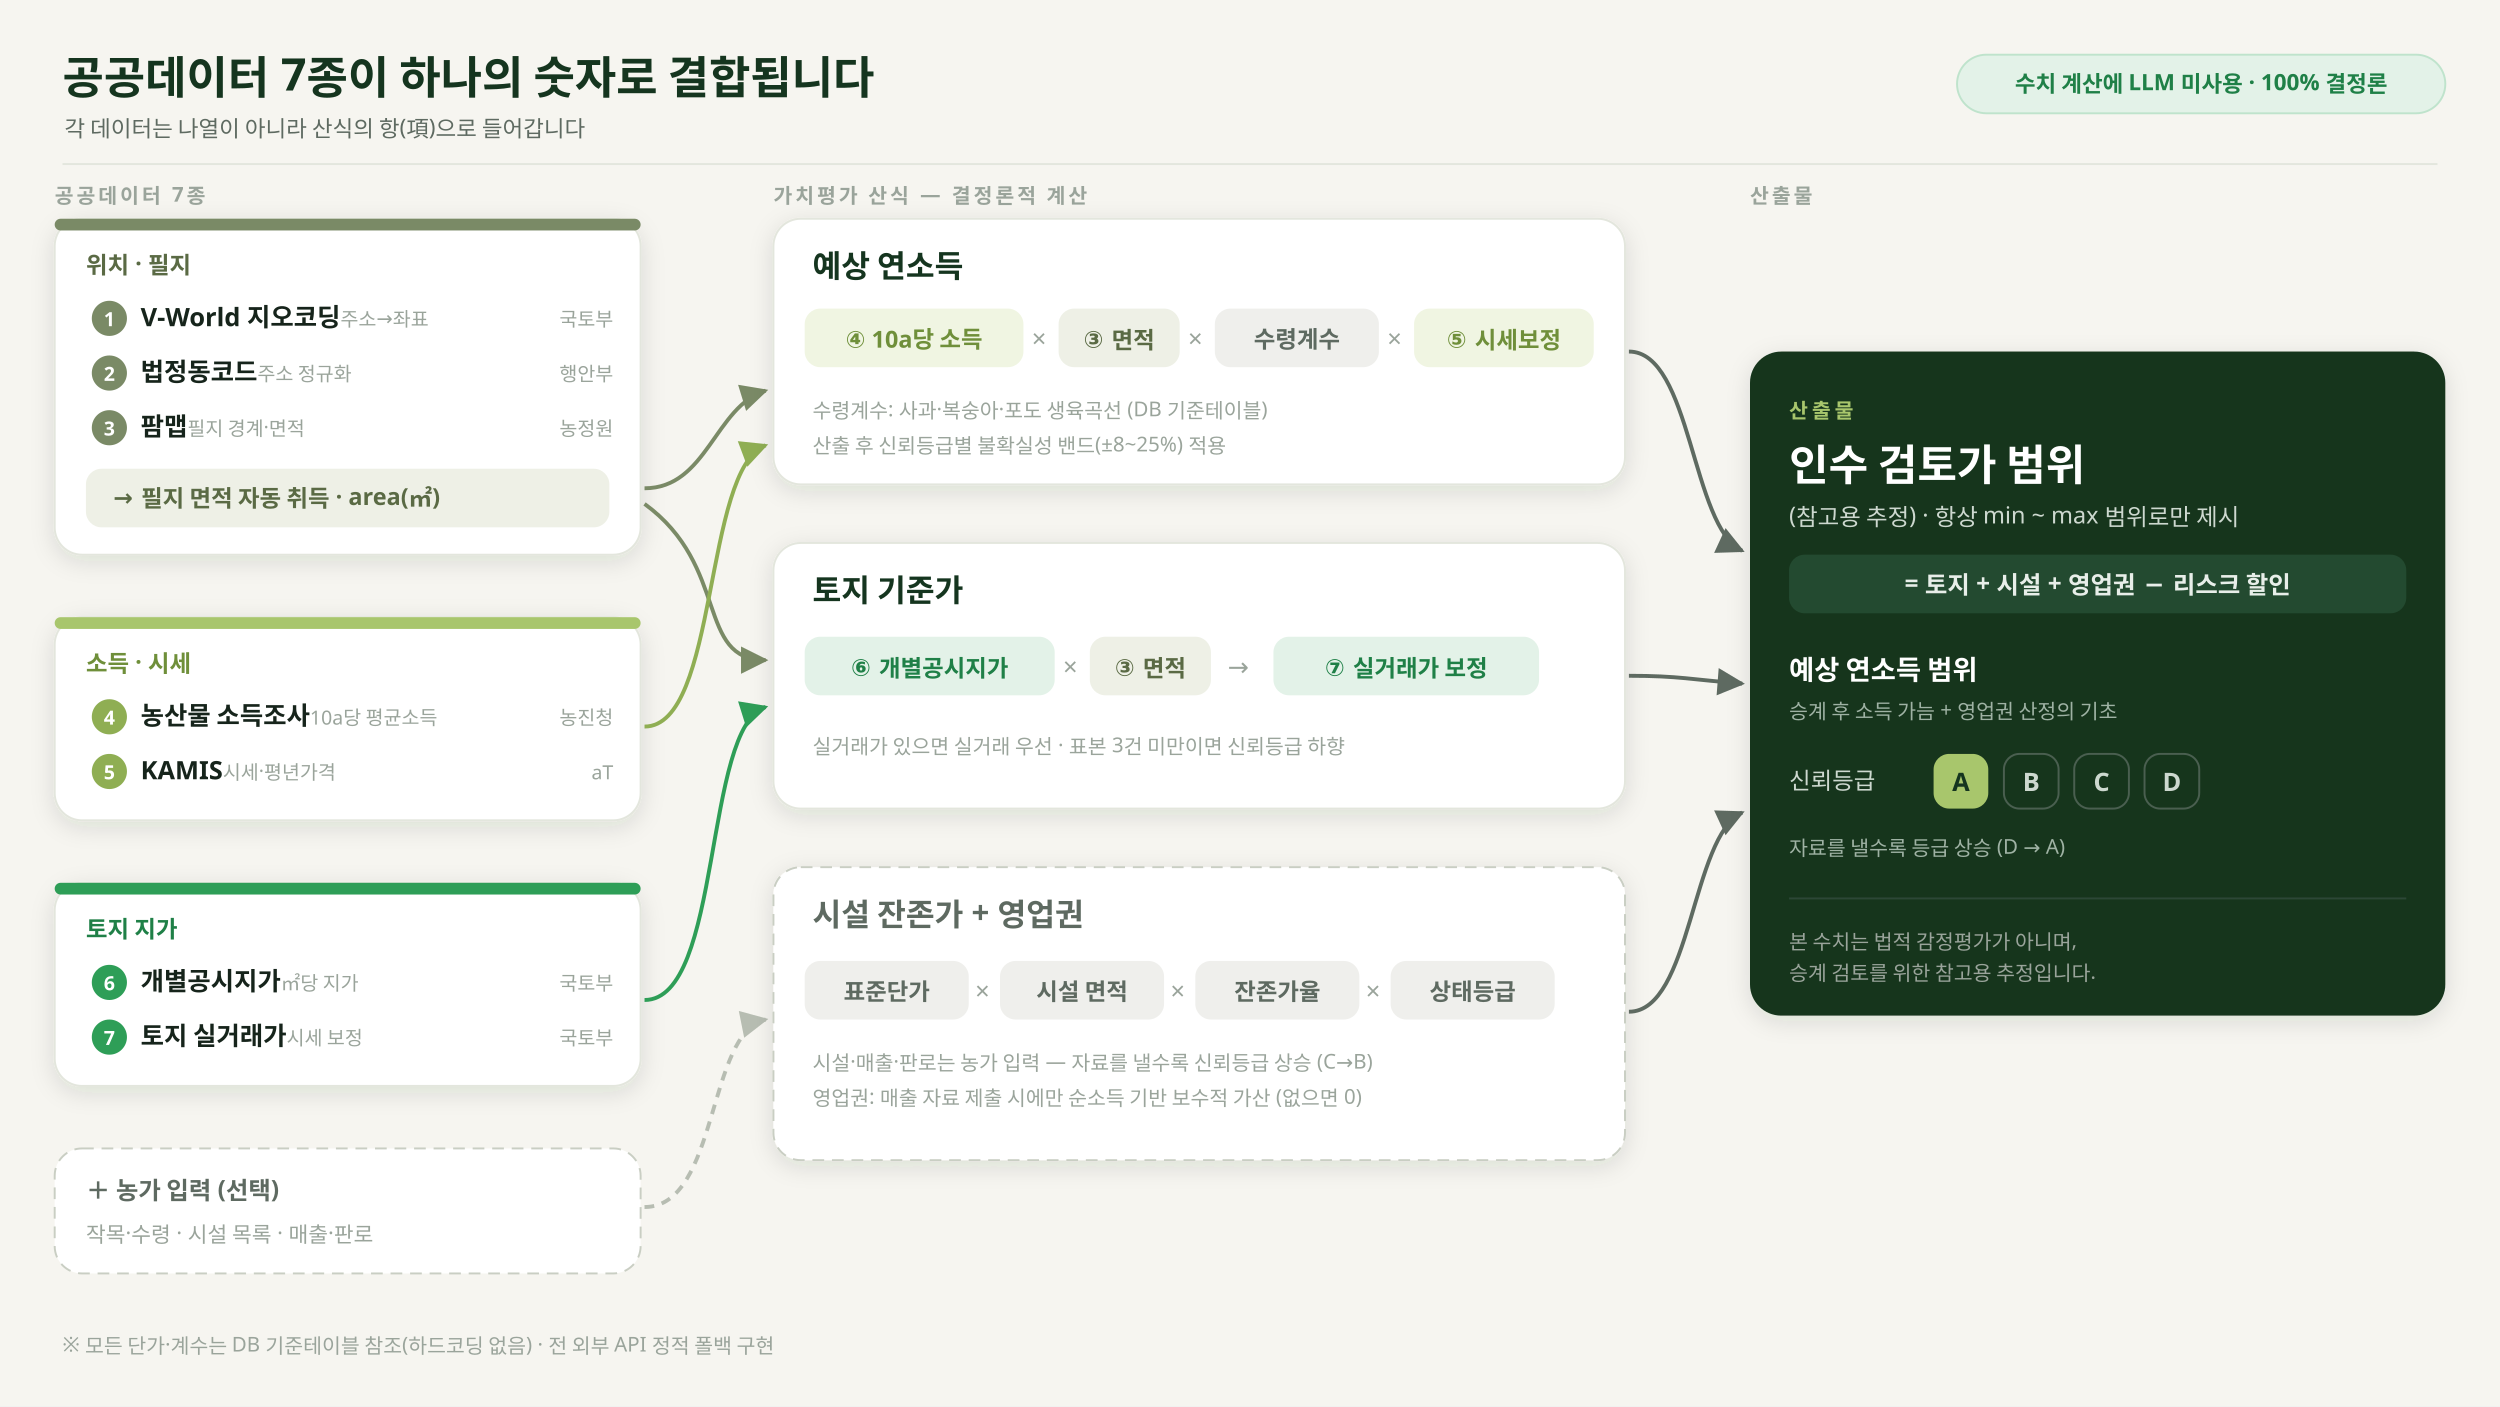
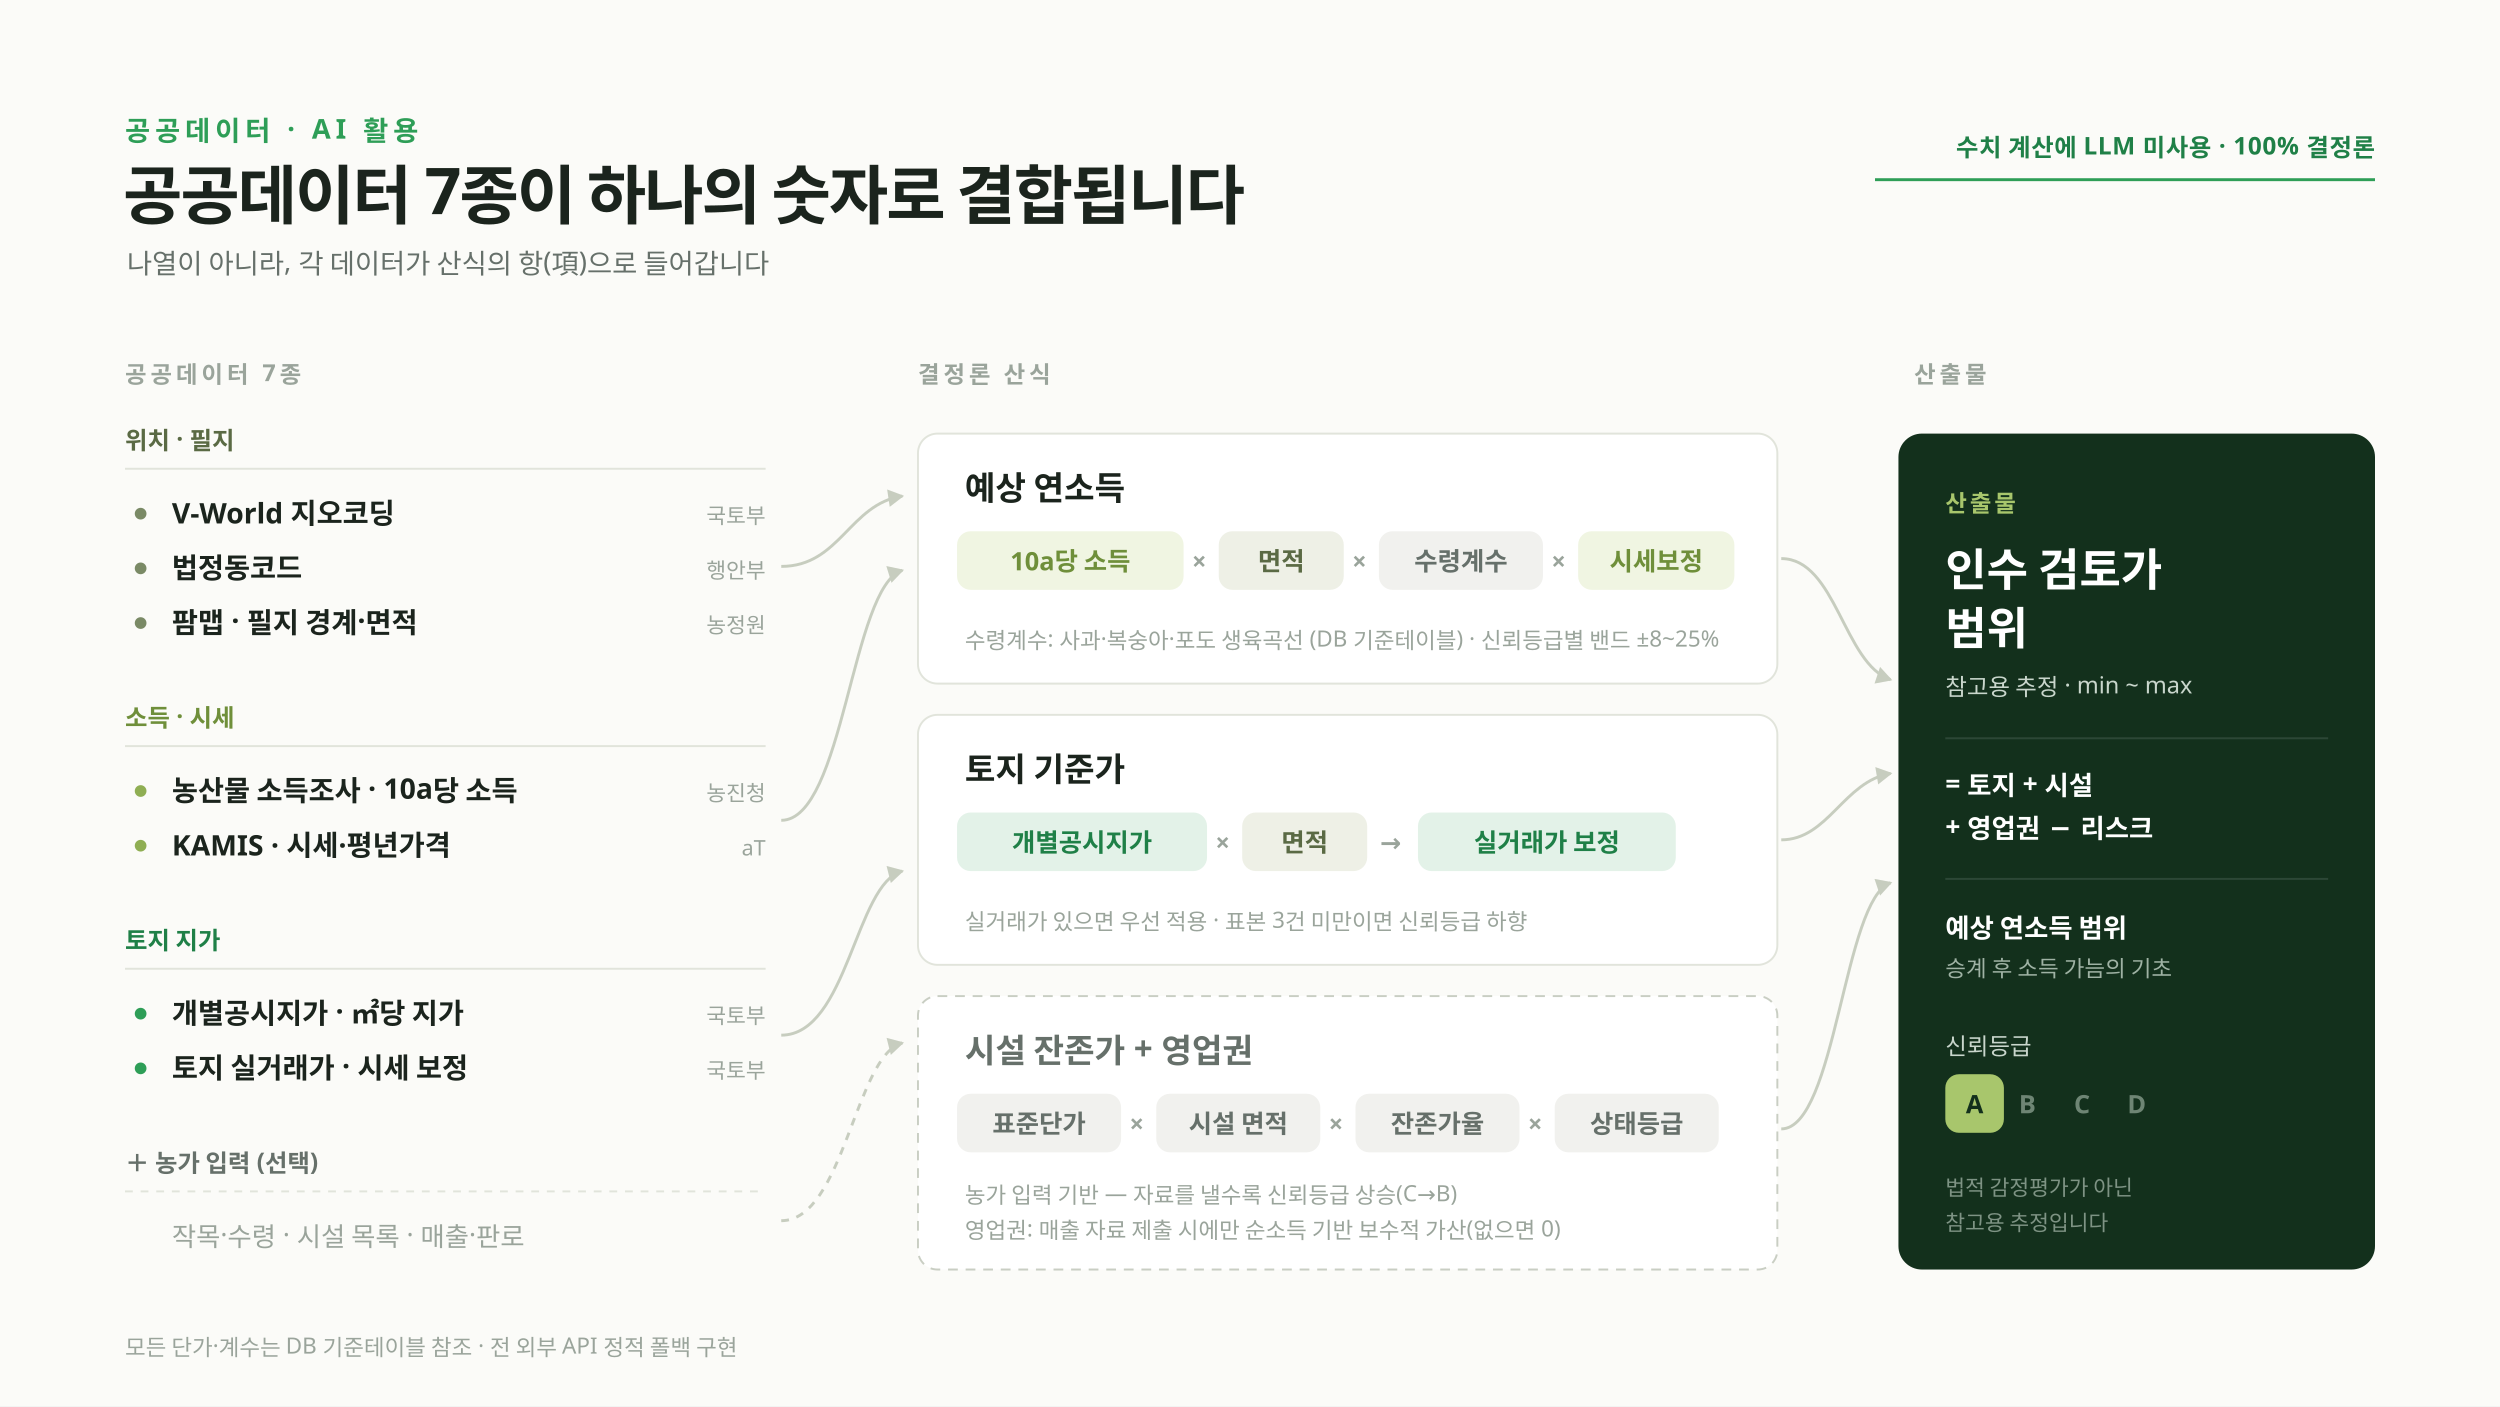
- <svg xmlns="http://www.w3.org/2000/svg" viewBox="0 0 1280 720" role="img" font-family="'Segoe UI', 'Apple SD Gothic Neo', 'Malgun Gothic', system-ui, sans-serif">
+ <svg xmlns="http://www.w3.org/2000/svg" viewBox="0 0 1280 720" role="img" font-family="Pretendard, 'Apple SD Gothic Neo', 'Malgun Gothic', sans-serif">
+   <rect width="1280" height="720" fill="#FBFBF8" />
+   <text x="64" y="72" font-size="14" font-weight="600" fill="#2E9E57" letter-spacing="2.5">공공데이터 · AI 활용</text>
+   <text x="63" y="112" font-size="33" font-weight="800" fill="#1B241D" letter-spacing="-1">공공데이터 7종이 하나의 숫자로 결합됩니다</text>
+   <text x="65" y="140" font-size="14" font-weight="400" fill="#66706A">나열이 아니라, 각 데이터가 산식의 항(項)으로 들어갑니다</text>
+   <text x="1216" y="80" font-size="12.5" font-weight="700" fill="#1F8047" text-anchor="end" letter-spacing="0.3">수치 계산에 LLM 미사용 · 100% 결정론</text>
+   <line x1="960" y1="92" x2="1216" y2="92" stroke="#2E9E57" stroke-width="1.5" />
+   <text x="64" y="196" font-size="12" font-weight="700" fill="#9AA49B" letter-spacing="2">공공데이터 7종</text>
+   <text x="470" y="196" font-size="12" font-weight="700" fill="#9AA49B" letter-spacing="2">결정론 산식</text>
+   <text x="980" y="196" font-size="12" font-weight="700" fill="#9AA49B" letter-spacing="2">산출물</text>
+   <text x="64" y="230" font-size="12.5" font-weight="700" fill="#5A6A44">위치 · 필지</text>
+   <line x1="64" y1="240" x2="392" y2="240" stroke="#E1E4DB" stroke-width="1" />
+   <g font-size="14.5" font-weight="600" fill="#1B241D">
+     <text x="88" y="268">V-World 지오코딩</text>
+     <text x="392" y="268" font-size="11" font-weight="400" fill="#9AA49B" text-anchor="end">국토부</text>
+     <text x="88" y="296">법정동코드</text>
+     <text x="392" y="296" font-size="11" font-weight="400" fill="#9AA49B" text-anchor="end">행안부</text>
+     <text x="88" y="324">팜맵 · 필지 경계·면적</text>
+     <text x="392" y="324" font-size="11" font-weight="400" fill="#9AA49B" text-anchor="end">농정원</text>
+   </g>
+   <circle cx="72" cy="263" r="3" fill="#7A8A66" />
+   <circle cx="72" cy="291" r="3" fill="#7A8A66" />
+   <circle cx="72" cy="319" r="3" fill="#7A8A66" />
+   <text x="64" y="372" font-size="12.5" font-weight="700" fill="#6F8F3A">소득 · 시세</text>
+   <line x1="64" y1="382" x2="392" y2="382" stroke="#E1E4DB" stroke-width="1" />
+   <g font-size="14.5" font-weight="600" fill="#1B241D">
+     <text x="88" y="410">농산물 소득조사 · 10a당 소득</text>
+     <text x="392" y="410" font-size="11" font-weight="400" fill="#9AA49B" text-anchor="end">농진청</text>
+     <text x="88" y="438">KAMIS · 시세·평년가격</text>
+     <text x="392" y="438" font-size="11" font-weight="400" fill="#9AA49B" text-anchor="end">aT</text>
+   </g>
+   <circle cx="72" cy="405" r="3" fill="#8FAE53" />
+   <circle cx="72" cy="433" r="3" fill="#8FAE53" />
+   <text x="64" y="486" font-size="12.5" font-weight="700" fill="#1F8047">토지 지가</text>
+   <line x1="64" y1="496" x2="392" y2="496" stroke="#E1E4DB" stroke-width="1" />
+   <g font-size="14.5" font-weight="600" fill="#1B241D">
+     <text x="88" y="524">개별공시지가 · ㎡당 지가</text>
+     <text x="392" y="524" font-size="11" font-weight="400" fill="#9AA49B" text-anchor="end">국토부</text>
+     <text x="88" y="552">토지 실거래가 · 시세 보정</text>
+     <text x="392" y="552" font-size="11" font-weight="400" fill="#9AA49B" text-anchor="end">국토부</text>
+   </g>
+   <circle cx="72" cy="519" r="3" fill="#2E9E57" />
+   <circle cx="72" cy="547" r="3" fill="#2E9E57" />
+   <text x="64" y="600" font-size="12.5" font-weight="700" fill="#66706A">＋ 농가 입력 (선택)</text>
+   <line x1="64" y1="610" x2="392" y2="610" stroke="#E1E4DB" stroke-width="1" stroke-dasharray="4 4" />
+   <text x="88" y="638" font-size="13.5" font-weight="400" fill="#9AA49B">작목·수령 · 시설 목록 · 매출·판로</text>
+   <g stroke="#C7CDBF" stroke-width="1.5" fill="none">
+     <path d="M 400 290 C 430 290, 435 258, 462 254" marker-end="url(#a)" />
+     <path d="M 400 420 C 432 420, 436 300, 462 292" marker-end="url(#a)" />
+     <path d="M 400 530 C 434 530, 438 452, 462 446" marker-end="url(#a)" />
+     <path d="M 400 625 C 432 625, 438 540, 462 534" stroke-dasharray="4 4" marker-end="url(#a)" />
+   </g>
  <defs>
-     <filter id="soft" x="-30%" y="-30%" width="160%" height="160%">
-       <feDropShadow dx="0" dy="3" stdDeviation="6" flood-color="#15351f" flood-opacity="0.12" />
-     </filter>
-     <marker id="mOlive" viewBox="0 0 10 10" refX="9" refY="5" markerWidth="7" markerHeight="7" orient="auto-start-reverse">
-       <path d="M0,0 L10,5 L0,10 z" fill="#7a8a66" />
-     </marker>
-     <marker id="mSage" viewBox="0 0 10 10" refX="9" refY="5" markerWidth="7" markerHeight="7" orient="auto-start-reverse">
-       <path d="M0,0 L10,5 L0,10 z" fill="#8fae53" />
-     </marker>
-     <marker id="mGreen" viewBox="0 0 10 10" refX="9" refY="5" markerWidth="7" markerHeight="7" orient="auto-start-reverse">
-       <path d="M0,0 L10,5 L0,10 z" fill="#2e9e57" />
-     </marker>
-     <marker id="mNeutral" viewBox="0 0 10 10" refX="9" refY="5" markerWidth="7" markerHeight="7" orient="auto-start-reverse">
-       <path d="M0,0 L10,5 L0,10 z" fill="#b7bdb2" />
-     </marker>
-     <marker id="mDark" viewBox="0 0 10 10" refX="9" refY="5" markerWidth="7" markerHeight="7" orient="auto-start-reverse">
-       <path d="M0,0 L10,5 L0,10 z" fill="#5e6a61" />
+     <marker id="a" viewBox="0 0 10 10" refX="8" refY="5" markerWidth="6" markerHeight="6" orient="auto-start-reverse">
+       <path d="M0,0 L9,5 L0,10 z" fill="#C7CDBF" />
    </marker>
  </defs>
-   <rect width="1280" height="720" fill="#f6f5f0" />
-   <text x="32" y="48" font-size="23" font-weight="800" fill="#15351f">공공데이터 7종이 하나의 숫자로 결합됩니다</text>
-   <text x="33" y="70" font-size="11.5" fill="#5e6a61">각 데이터는 나열이 아니라 산식의 항(項)으로 들어갑니다</text>
-   <rect x="1002" y="28" width="250" height="30" rx="15" fill="#e3f2e8" stroke="#bfe3cc" />
-   <text x="1127" y="47" font-size="11.5" font-weight="700" fill="#1f8047" text-anchor="middle">수치 계산에 LLM 미사용 · 100% 결정론</text>
-   <line x1="32" y1="84" x2="1248" y2="84" stroke="#e3e6dd" stroke-width="1" />
-   <text x="28" y="104" font-size="10.5" font-weight="700" fill="#9aa49b" letter-spacing="1.5">공공데이터 7종</text>
-   <text x="396" y="104" font-size="10.5" font-weight="700" fill="#9aa49b" letter-spacing="1.5">가치평가 산식 — 결정론적 계산</text>
-   <text x="896" y="104" font-size="10.5" font-weight="700" fill="#9aa49b" letter-spacing="1.5">산출물</text>
-   <g filter="url(#soft)">
-     <rect x="28" y="112" width="300" height="172" rx="14" fill="#fff" stroke="#e3e6dd" />
+   <rect x="470" y="222" width="440" height="128" rx="10" fill="#FFFFFF" stroke="#E1E4DB" />
+   <text x="494" y="256" font-size="17" font-weight="800" fill="#1B241D">예상 연소득</text>
+   <g font-size="13" font-weight="700">
+     <rect x="490" y="272" width="116" height="30" rx="7" fill="#F0F5E2" />
+     <text x="548" y="292" fill="#6F8F3A" text-anchor="middle">10a당 소득</text>
+     <text x="614" y="292" fill="#9AA49B" text-anchor="middle">×</text>
+     <rect x="624" y="272" width="64" height="30" rx="7" fill="#EEF0E6" />
+     <text x="656" y="292" fill="#5A6A44" text-anchor="middle">면적</text>
+     <text x="696" y="292" fill="#9AA49B" text-anchor="middle">×</text>
+     <rect x="706" y="272" width="84" height="30" rx="7" fill="#F1F1EE" />
+     <text x="748" y="292" fill="#66706A" text-anchor="middle">수령계수</text>
+     <text x="798" y="292" fill="#9AA49B" text-anchor="middle">×</text>
+     <rect x="808" y="272" width="80" height="30" rx="7" fill="#F0F5E2" />
+     <text x="848" y="292" fill="#6F8F3A" text-anchor="middle">시세보정</text>
  </g>
-   <rect x="28" y="112" width="300" height="6" rx="3" fill="#7a8a66" />
-   <text x="44" y="140" font-size="12" font-weight="800" fill="#5a6a44">위치 · 필지</text>
-   <circle cx="56" cy="163" r="9" fill="#7a8a66" />
-   <text x="56" y="167" font-size="10" font-weight="700" fill="#fff" text-anchor="middle">1</text>
-   <text x="72" y="167" font-size="13" font-weight="700" fill="#16241b">V-World 지오코딩<tspan font-size="10" font-weight="400" fill="#9aa49b"> 주소→좌표</tspan>
-   </text>
-   <text x="314" y="167" font-size="10" fill="#9aa49b" text-anchor="end">국토부</text>
-   <circle cx="56" cy="191" r="9" fill="#7a8a66" />
-   <text x="56" y="195" font-size="10" font-weight="700" fill="#fff" text-anchor="middle">2</text>
-   <text x="72" y="195" font-size="13" font-weight="700" fill="#16241b">법정동코드<tspan font-size="10" font-weight="400" fill="#9aa49b"> 주소 정규화</tspan>
-   </text>
-   <text x="314" y="195" font-size="10" fill="#9aa49b" text-anchor="end">행안부</text>
-   <circle cx="56" cy="219" r="9" fill="#7a8a66" />
-   <text x="56" y="223" font-size="10" font-weight="700" fill="#fff" text-anchor="middle">3</text>
-   <text x="72" y="223" font-size="13" font-weight="700" fill="#16241b">팜맵<tspan font-size="10" font-weight="400" fill="#9aa49b"> 필지 경계·면적</tspan>
-   </text>
-   <text x="314" y="223" font-size="10" fill="#9aa49b" text-anchor="end">농정원</text>
-   <rect x="44" y="240" width="268" height="30" rx="8" fill="#eef0e6" />
-   <text x="58" y="259" font-size="12" font-weight="700" fill="#5a6a44">→ 필지 면적 자동 취득 · area(㎡)</text>
-   <g filter="url(#soft)">
-     <rect x="28" y="316" width="300" height="104" rx="14" fill="#fff" stroke="#e3e6dd" />
+   <text x="494" y="332" font-size="11.5" font-weight="400" fill="#9AA49B">수령계수: 사과·복숭아·포도 생육곡선 (DB 기준테이블) · 신뢰등급별 밴드 ±8~25%</text>
+   <rect x="470" y="366" width="440" height="128" rx="10" fill="#FFFFFF" stroke="#E1E4DB" />
+   <text x="494" y="400" font-size="17" font-weight="800" fill="#1B241D">토지 기준가</text>
+   <g font-size="13" font-weight="700">
+     <rect x="490" y="416" width="128" height="30" rx="7" fill="#E3F2E8" />
+     <text x="554" y="436" fill="#1F8047" text-anchor="middle">개별공시지가</text>
+     <text x="626" y="436" fill="#9AA49B" text-anchor="middle">×</text>
+     <rect x="636" y="416" width="64" height="30" rx="7" fill="#EEF0E6" />
+     <text x="668" y="436" fill="#5A6A44" text-anchor="middle">면적</text>
+     <text x="712" y="436" fill="#9AA49B" text-anchor="middle">→</text>
+     <rect x="726" y="416" width="132" height="30" rx="7" fill="#E3F2E8" />
+     <text x="792" y="436" fill="#1F8047" text-anchor="middle">실거래가 보정</text>
  </g>
-   <rect x="28" y="316" width="300" height="6" rx="3" fill="#a8c66c" />
-   <text x="44" y="344" font-size="12" font-weight="800" fill="#6f8f3a">소득 · 시세</text>
-   <circle cx="56" cy="367" r="9" fill="#8fae53" />
-   <text x="56" y="371" font-size="10" font-weight="700" fill="#fff" text-anchor="middle">4</text>
-   <text x="72" y="371" font-size="13" font-weight="700" fill="#16241b">농산물 소득조사<tspan font-size="10" font-weight="400" fill="#9aa49b"> 10a당 평균소득</tspan>
-   </text>
-   <text x="314" y="371" font-size="10" fill="#9aa49b" text-anchor="end">농진청</text>
-   <circle cx="56" cy="395" r="9" fill="#8fae53" />
-   <text x="56" y="399" font-size="10" font-weight="700" fill="#fff" text-anchor="middle">5</text>
-   <text x="72" y="399" font-size="13" font-weight="700" fill="#16241b">KAMIS<tspan font-size="10" font-weight="400" fill="#9aa49b"> 시세·평년가격</tspan>
-   </text>
-   <text x="314" y="399" font-size="10" fill="#9aa49b" text-anchor="end">aT</text>
-   <g filter="url(#soft)">
-     <rect x="28" y="452" width="300" height="104" rx="14" fill="#fff" stroke="#e3e6dd" />
+   <text x="494" y="476" font-size="11.5" font-weight="400" fill="#9AA49B">실거래가 있으면 우선 적용 · 표본 3건 미만이면 신뢰등급 하향</text>
+   <rect x="470" y="510" width="440" height="140" rx="10" fill="#FFFFFF" stroke="#C9CEC3" stroke-dasharray="5 4" />
+   <text x="494" y="544" font-size="17" font-weight="800" fill="#66706A">시설 잔존가 + 영업권</text>
+   <g font-size="13" font-weight="700" fill="#66706A">
+     <rect x="490" y="560" width="84" height="30" rx="7" fill="#F1F1EE" />
+     <text x="532" y="580" text-anchor="middle">표준단가</text>
+     <text x="582" y="580" fill="#9AA49B" text-anchor="middle">×</text>
+     <rect x="592" y="560" width="84" height="30" rx="7" fill="#F1F1EE" />
+     <text x="634" y="580" text-anchor="middle">시설 면적</text>
+     <text x="684" y="580" fill="#9AA49B" text-anchor="middle">×</text>
+     <rect x="694" y="560" width="84" height="30" rx="7" fill="#F1F1EE" />
+     <text x="736" y="580" text-anchor="middle">잔존가율</text>
+     <text x="786" y="580" fill="#9AA49B" text-anchor="middle">×</text>
+     <rect x="796" y="560" width="84" height="30" rx="7" fill="#F1F1EE" />
+     <text x="838" y="580" text-anchor="middle">상태등급</text>
  </g>
-   <rect x="28" y="452" width="300" height="6" rx="3" fill="#2e9e57" />
-   <text x="44" y="480" font-size="12" font-weight="800" fill="#1f8047">토지 지가</text>
-   <circle cx="56" cy="503" r="9" fill="#2e9e57" />
-   <text x="56" y="507" font-size="10" font-weight="700" fill="#fff" text-anchor="middle">6</text>
-   <text x="72" y="507" font-size="13" font-weight="700" fill="#16241b">개별공시지가<tspan font-size="10" font-weight="400" fill="#9aa49b"> ㎡당 지가</tspan>
-   </text>
-   <text x="314" y="507" font-size="10" fill="#9aa49b" text-anchor="end">국토부</text>
-   <circle cx="56" cy="531" r="9" fill="#2e9e57" />
-   <text x="56" y="535" font-size="10" font-weight="700" fill="#fff" text-anchor="middle">7</text>
-   <text x="72" y="535" font-size="13" font-weight="700" fill="#16241b">토지 실거래가<tspan font-size="10" font-weight="400" fill="#9aa49b"> 시세 보정</tspan>
-   </text>
-   <text x="314" y="535" font-size="10" fill="#9aa49b" text-anchor="end">국토부</text>
-   <rect x="28" y="588" width="300" height="64" rx="14" fill="#fff" stroke="#c9cec3" stroke-dasharray="6 4" />
-   <text x="44" y="614" font-size="12.5" font-weight="700" fill="#5e6a61">＋ 농가 입력 (선택)</text>
-   <text x="44" y="636" font-size="11" fill="#9aa49b">작목·수령 · 시설 목록 · 매출·판로</text>
-   <text x="32" y="692" font-size="10.5" fill="#9aa49b">※ 모든 단가·계수는 DB 기준테이블 참조(하드코딩 없음) · 전 외부 API 정적 폴백 구현</text>
-   <path d="M 330 250 C 362 250, 366 208, 392 200" fill="none" stroke="#7a8a66" stroke-width="2" marker-end="url(#mOlive)" />
-   <path d="M 330 258 C 374 290, 356 338, 392 338" fill="none" stroke="#7a8a66" stroke-width="2" marker-end="url(#mOlive)" />
-   <path d="M 330 372 C 368 372, 360 240, 392 228" fill="none" stroke="#8fae53" stroke-width="2" marker-end="url(#mSage)" />
-   <path d="M 330 512 C 370 512, 360 372, 392 362" fill="none" stroke="#2e9e57" stroke-width="2" marker-end="url(#mGreen)" />
-   <path d="M 330 618 C 368 618, 362 528, 392 522" fill="none" stroke="#b7bdb2" stroke-width="2" stroke-dasharray="5 4" marker-end="url(#mNeutral)" />
-   <g filter="url(#soft)">
-     <rect x="396" y="112" width="436" height="136" rx="14" fill="#fff" stroke="#e3e6dd" />
+   <text x="494" y="616" font-size="11.5" font-weight="400" fill="#9AA49B">농가 입력 기반 — 자료를 낼수록 신뢰등급 상승(C→B)</text>
+   <text x="494" y="634" font-size="11.5" font-weight="400" fill="#9AA49B">영업권: 매출 자료 제출 시에만 순소득 기반 보수적 가산(없으면 0)</text>
+   <g stroke="#C7CDBF" stroke-width="1.5" fill="none">
+     <path d="M 912 286 C 940 286, 944 340, 968 348" marker-end="url(#a)" />
+     <path d="M 912 430 C 936 430, 944 400, 968 396" marker-end="url(#a)" />
+     <path d="M 912 578 C 940 578, 944 460, 968 452" marker-end="url(#a)" />
  </g>
-   <text x="416" y="142" font-size="16" font-weight="800" fill="#15351f">예상 연소득</text>
-   <rect x="412" y="158" width="112" height="30" rx="8" fill="#f0f5e2" />
-   <text x="468" y="178" font-size="12" font-weight="700" fill="#6f8f3a" text-anchor="middle">④ 10a당 소득</text>
-   <text x="532" y="178" font-size="13" fill="#9aa49b" text-anchor="middle">×</text>
-   <rect x="542" y="158" width="62" height="30" rx="8" fill="#eef0e6" />
-   <text x="573" y="178" font-size="12" font-weight="700" fill="#5a6a44" text-anchor="middle">③ 면적</text>
-   <text x="612" y="178" font-size="13" fill="#9aa49b" text-anchor="middle">×</text>
-   <rect x="622" y="158" width="84" height="30" rx="8" fill="#efefec" />
-   <text x="664" y="178" font-size="12" font-weight="700" fill="#5e6a61" text-anchor="middle">수령계수</text>
-   <text x="714" y="178" font-size="13" fill="#9aa49b" text-anchor="middle">×</text>
-   <rect x="724" y="158" width="92" height="30" rx="8" fill="#f0f5e2" />
-   <text x="770" y="178" font-size="12" font-weight="700" fill="#6f8f3a" text-anchor="middle">⑤ 시세보정</text>
-   <text x="416" y="214" font-size="10.5" fill="#9aa49b">수령계수: 사과·복숭아·포도 생육곡선 (DB 기준테이블)</text>
-   <text x="416" y="232" font-size="10.5" fill="#9aa49b">산출 후 신뢰등급별 불확실성 밴드(±8~25%) 적용</text>
-   <g filter="url(#soft)">
-     <rect x="396" y="278" width="436" height="136" rx="14" fill="#fff" stroke="#e3e6dd" />
+   <rect x="972" y="222" width="244" height="428" rx="12" fill="#13301C" />
+   <text x="996" y="262" font-size="12" font-weight="700" fill="#A8C66C" letter-spacing="1.5">산출물</text>
+   <text x="996" y="300" font-size="23" font-weight="800" fill="#FFFFFF">인수 검토가</text>
+   <text x="996" y="330" font-size="23" font-weight="800" fill="#FFFFFF">범위</text>
+   <text x="996" y="356" font-size="12" font-weight="400" fill="#C9D6CC">참고용 추정 · min ~ max</text>
+   <line x1="996" y1="378" x2="1192" y2="378" stroke="#2C4736" stroke-width="1" />
+   <text x="996" y="406" font-size="13.5" font-weight="700" fill="#FFFFFF">= 토지 + 시설</text>
+   <text x="996" y="428" font-size="13.5" font-weight="700" fill="#FFFFFF">　 + 영업권 − 리스크</text>
+   <line x1="996" y1="450" x2="1192" y2="450" stroke="#2C4736" stroke-width="1" />
+   <text x="996" y="480" font-size="13.5" font-weight="700" fill="#FFFFFF">예상 연소득 범위</text>
+   <text x="996" y="500" font-size="11.5" font-weight="400" fill="#9FB2A4">승계 후 소득 가늠의 기초</text>
+   <text x="996" y="540" font-size="12" font-weight="400" fill="#C9D6CC">신뢰등급</text>
+   <g font-size="13" font-weight="800" text-anchor="middle">
+     <rect x="996" y="550" width="30" height="30" rx="7" fill="#A8C66C" />
+     <text x="1011" y="570" fill="#13301C">A</text>
+     <text x="1038" y="570" fill="#6E8574">B</text>
+     <text x="1066" y="570" fill="#6E8574">C</text>
+     <text x="1094" y="570" fill="#6E8574">D</text>
  </g>
-   <text x="416" y="308" font-size="16" font-weight="800" fill="#15351f">토지 기준가</text>
-   <rect x="412" y="326" width="128" height="30" rx="8" fill="#e3f2e8" />
-   <text x="476" y="346" font-size="12" font-weight="700" fill="#1f8047" text-anchor="middle">⑥ 개별공시지가</text>
-   <text x="548" y="346" font-size="13" fill="#9aa49b" text-anchor="middle">×</text>
-   <rect x="558" y="326" width="62" height="30" rx="8" fill="#eef0e6" />
-   <text x="589" y="346" font-size="12" font-weight="700" fill="#5a6a44" text-anchor="middle">③ 면적</text>
-   <text x="634" y="346" font-size="13" fill="#9aa49b" text-anchor="middle">→</text>
-   <rect x="652" y="326" width="136" height="30" rx="8" fill="#e3f2e8" />
-   <text x="720" y="346" font-size="12" font-weight="700" fill="#1f8047" text-anchor="middle">⑦ 실거래가 보정</text>
-   <text x="416" y="386" font-size="10.5" fill="#9aa49b">실거래가 있으면 실거래 우선 · 표본 3건 미만이면 신뢰등급 하향</text>
-   <g filter="url(#soft)">
-     <rect x="396" y="444" width="436" height="150" rx="14" fill="#fff" stroke="#c9cec3" stroke-dasharray="6 4" />
-   </g>
-   <text x="416" y="474" font-size="16" font-weight="800" fill="#5e6a61">시설 잔존가 + 영업권</text>
-   <rect x="412" y="492" width="84" height="30" rx="8" fill="#efefec" />
-   <text x="454" y="512" font-size="12" font-weight="700" fill="#5e6a61" text-anchor="middle">표준단가</text>
-   <text x="503" y="512" font-size="13" fill="#9aa49b" text-anchor="middle">×</text>
-   <rect x="512" y="492" width="84" height="30" rx="8" fill="#efefec" />
-   <text x="554" y="512" font-size="12" font-weight="700" fill="#5e6a61" text-anchor="middle">시설 면적</text>
-   <text x="603" y="512" font-size="13" fill="#9aa49b" text-anchor="middle">×</text>
-   <rect x="612" y="492" width="84" height="30" rx="8" fill="#efefec" />
-   <text x="654" y="512" font-size="12" font-weight="700" fill="#5e6a61" text-anchor="middle">잔존가율</text>
-   <text x="703" y="512" font-size="13" fill="#9aa49b" text-anchor="middle">×</text>
-   <rect x="712" y="492" width="84" height="30" rx="8" fill="#efefec" />
-   <text x="754" y="512" font-size="12" font-weight="700" fill="#5e6a61" text-anchor="middle">상태등급</text>
-   <text x="416" y="548" font-size="10.5" fill="#9aa49b">시설·매출·판로는 농가 입력 — 자료를 낼수록 신뢰등급 상승 (C→B)</text>
-   <text x="416" y="566" font-size="10.5" fill="#9aa49b">영업권: 매출 자료 제출 시에만 순소득 기반 보수적 가산 (없으면 0)</text>
-   <path d="M 834 180 C 866 180, 866 270, 892 282" fill="none" stroke="#5e6a61" stroke-width="2" marker-end="url(#mDark)" />
-   <path d="M 834 346 C 860 346, 866 348, 892 350" fill="none" stroke="#5e6a61" stroke-width="2" marker-end="url(#mDark)" />
-   <path d="M 834 518 C 866 518, 866 428, 892 416" fill="none" stroke="#5e6a61" stroke-width="2" marker-end="url(#mDark)" />
-   <g filter="url(#soft)">
-     <rect x="896" y="180" width="356" height="340" rx="16" fill="#15351f" />
-   </g>
-   <text x="916" y="214" font-size="10.5" font-weight="700" fill="#a8c66c" letter-spacing="2">산출물</text>
-   <text x="916" y="246" font-size="22" font-weight="800" fill="#ffffff">인수 검토가 범위</text>
-   <text x="916" y="268" font-size="12" fill="#cdd8cf">(참고용 추정) · 항상 min ~ max 범위로만 제시</text>
-   <rect x="916" y="284" width="316" height="30" rx="8" fill="#234a30" />
-   <text x="1074" y="303" font-size="12.5" font-weight="700" fill="#e8eee9" text-anchor="middle">= 토지 + 시설 + 영업권 − 리스크 할인</text>
-   <text x="916" y="348" font-size="14" font-weight="700" fill="#ffffff">예상 연소득 범위</text>
-   <text x="916" y="368" font-size="10.5" fill="#9fb2a4">승계 후 소득 가늠 + 영업권 산정의 기초</text>
-   <text x="916" y="404" font-size="12" fill="#cdd8cf">신뢰등급</text>
-   <rect x="990" y="386" width="28" height="28" rx="8" fill="#a8c66c" />
-   <text x="1004" y="405" font-size="13" font-weight="800" fill="#15351f" text-anchor="middle">A</text>
-   <rect x="1026" y="386" width="28" height="28" rx="8" fill="none" stroke="#4a5f50" />
-   <text x="1040" y="405" font-size="13" font-weight="700" fill="#cdd8cf" text-anchor="middle">B</text>
-   <rect x="1062" y="386" width="28" height="28" rx="8" fill="none" stroke="#4a5f50" />
-   <text x="1076" y="405" font-size="13" font-weight="700" fill="#cdd8cf" text-anchor="middle">C</text>
-   <rect x="1098" y="386" width="28" height="28" rx="8" fill="none" stroke="#4a5f50" />
-   <text x="1112" y="405" font-size="13" font-weight="700" fill="#cdd8cf" text-anchor="middle">D</text>
-   <text x="916" y="438" font-size="10.5" fill="#9fb2a4">자료를 낼수록 등급 상승 (D → A)</text>
-   <line x1="916" y1="460" x2="1232" y2="460" stroke="#2c4736" stroke-width="1" />
-   <text x="916" y="486" font-size="10.5" fill="#9aa49b">본 수치는 법적 감정평가가 아니며,</text>
-   <text x="916" y="502" font-size="10.5" fill="#9aa49b">승계 검토를 위한 참고용 추정입니다.</text>
+   <text x="996" y="612" font-size="11" font-weight="400" fill="#7E9384">법적 감정평가가 아닌</text>
+   <text x="996" y="630" font-size="11" font-weight="400" fill="#7E9384">참고용 추정입니다</text>
+   <text x="64" y="694" font-size="11.5" font-weight="400" fill="#9AA49B">모든 단가·계수는 DB 기준테이블 참조 · 전 외부 API 정적 폴백 구현</text>
</svg>
